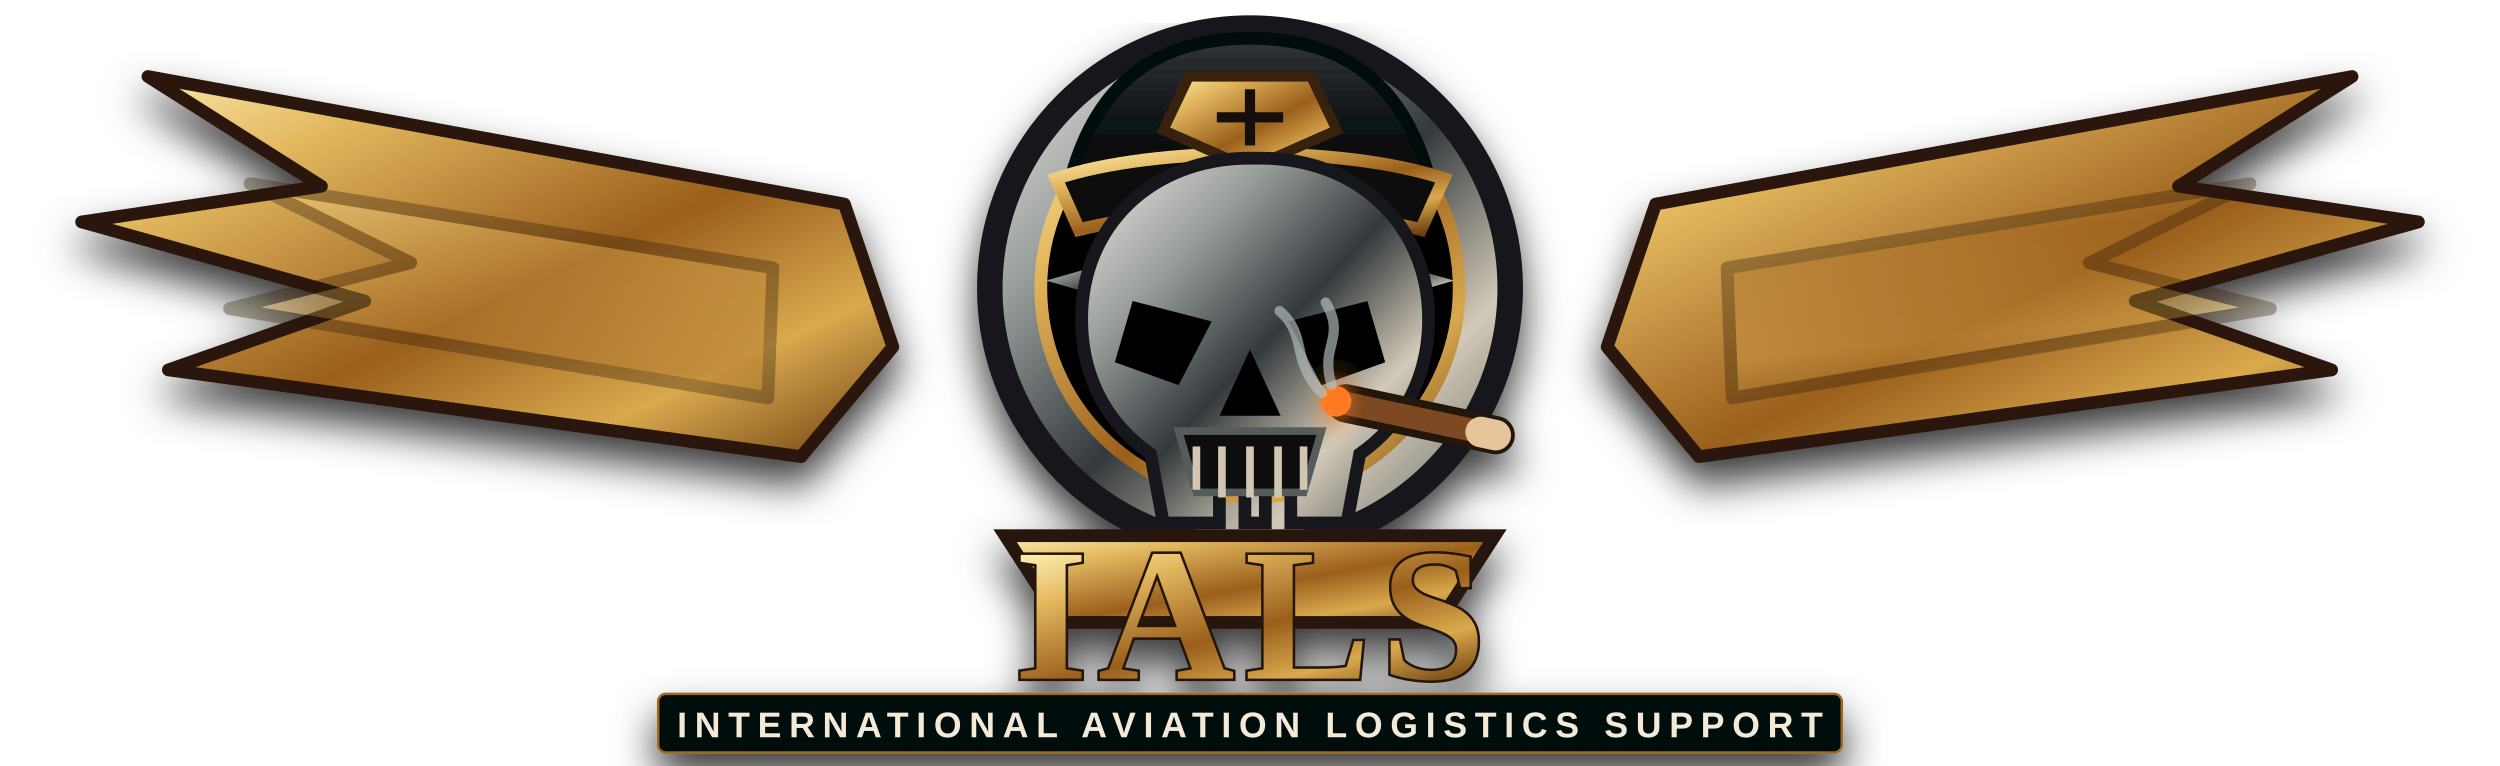
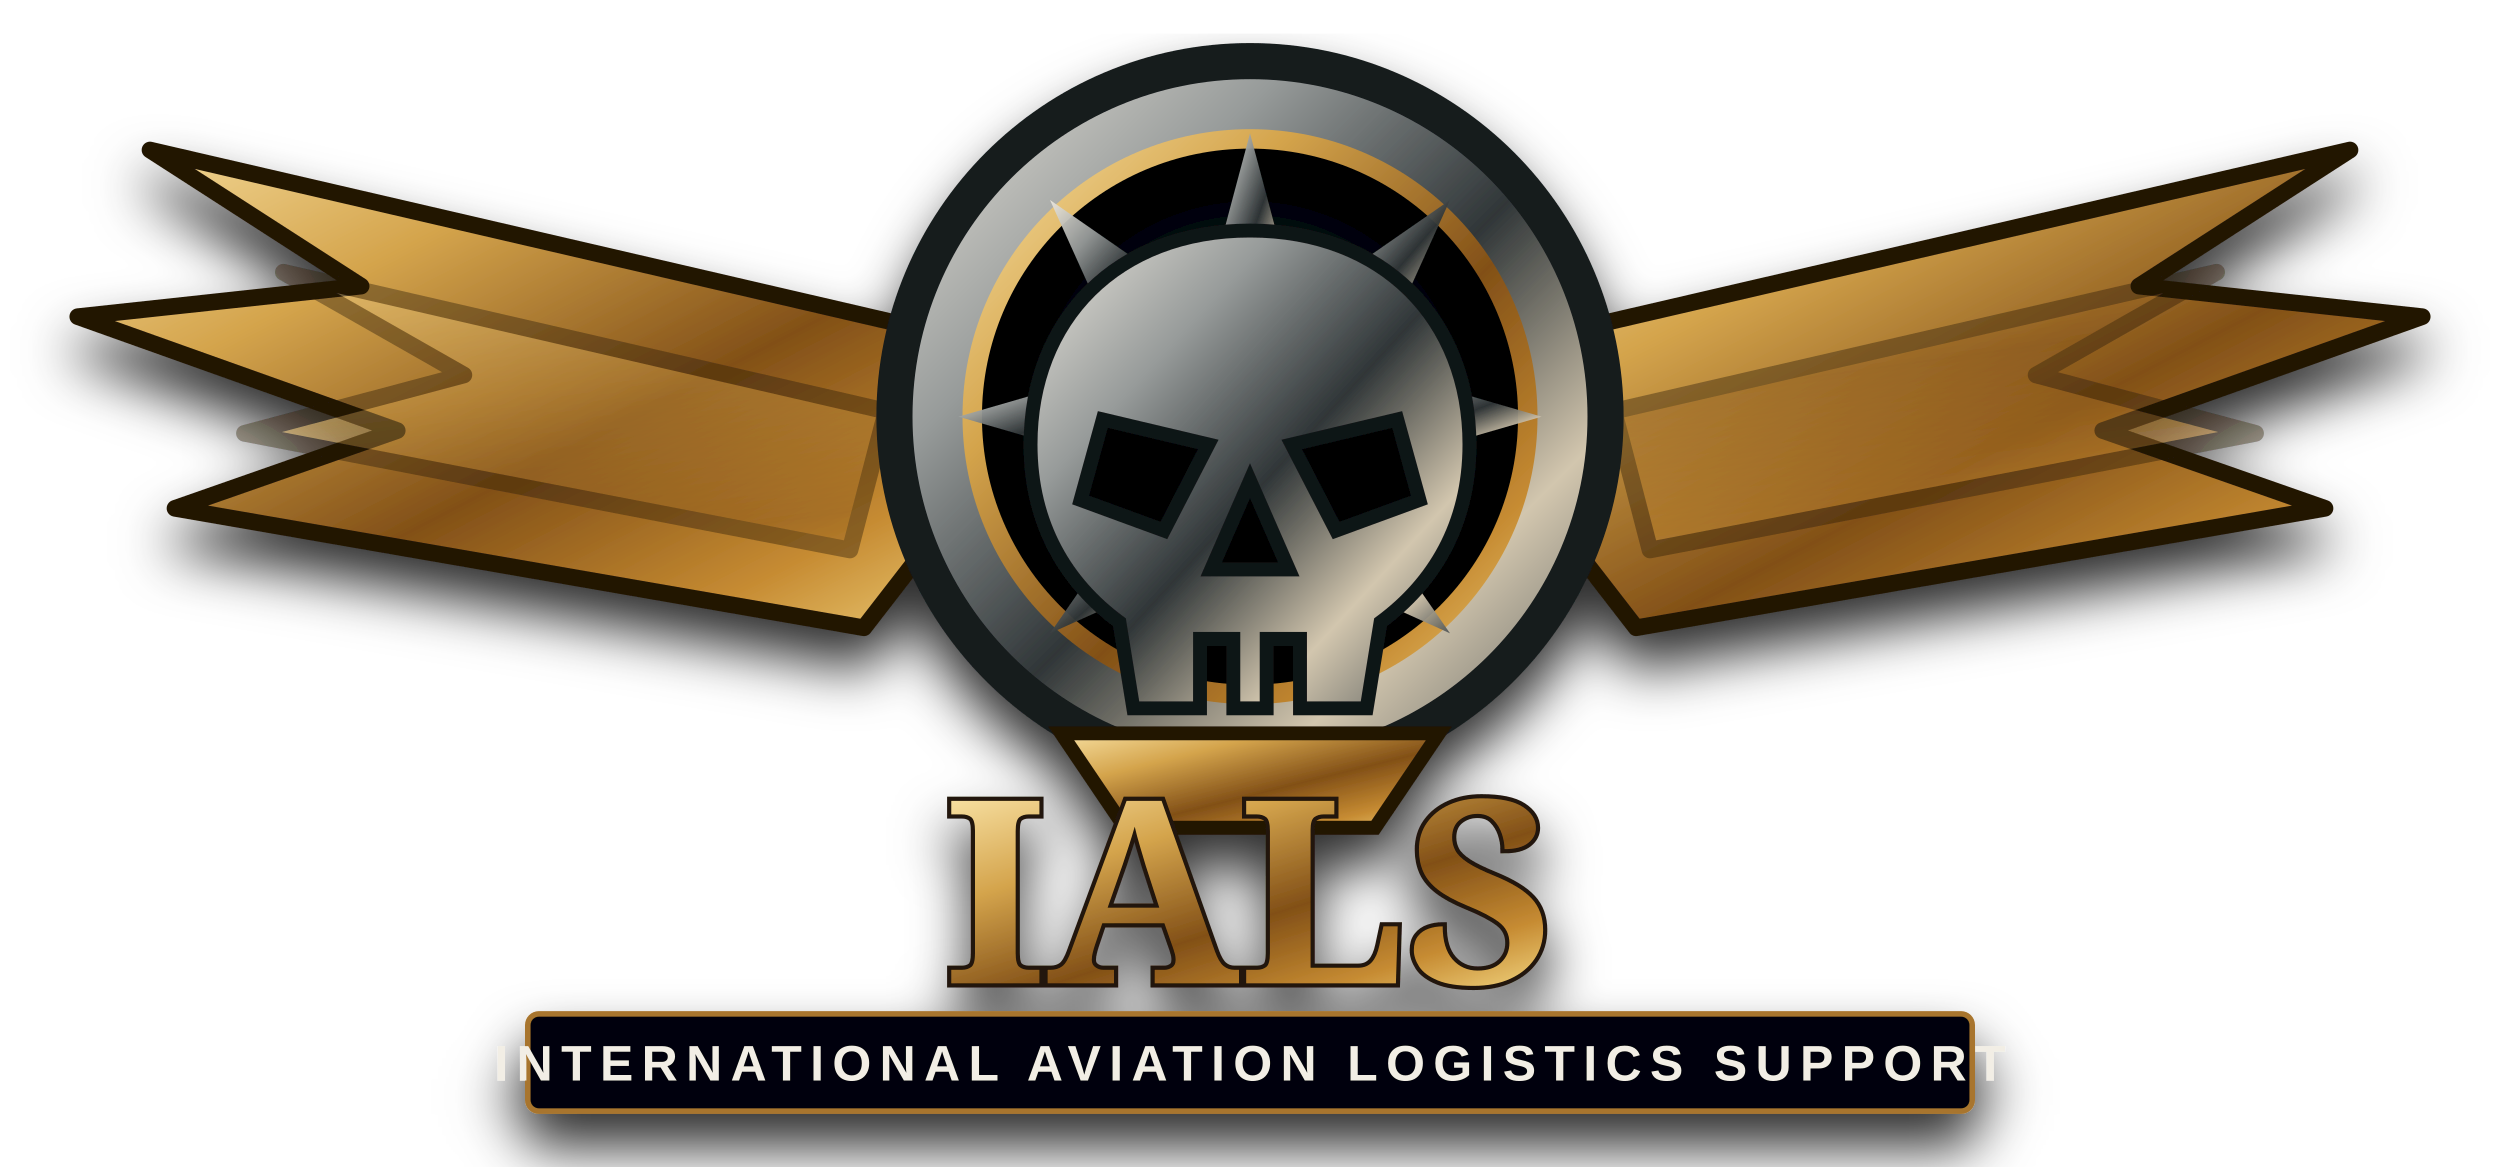
- <svg xmlns="http://www.w3.org/2000/svg" viewBox="0 0 980 300" role="img" aria-labelledby="title desc" preserveAspectRatio="xMidYMid meet">
+ <svg xmlns="http://www.w3.org/2000/svg" viewBox="0 0 900 420" role="img" aria-labelledby="title desc" preserveAspectRatio="xMidYMid meet">
  <defs>
    <linearGradient id="gold" x1="0" y1="0" x2="1" y2="1">
-       <stop stop-color="#fff0b5" />
-       <stop offset=".22" stop-color="#e3b85f" />
-       <stop offset=".55" stop-color="#9a5f1c" />
-       <stop offset=".78" stop-color="#d9a94e" />
-       <stop offset="1" stop-color="#6b3d0f" />
+       <stop stop-color="#f7dfa0" />
+       <stop offset=".28" stop-color="#d4a44c" />
+       <stop offset=".58" stop-color="#825017" />
+       <stop offset=".82" stop-color="#c68b32" />
+       <stop offset="1" stop-color="#efd07b" />
    </linearGradient>
    <linearGradient id="steel" x1="0" y1="0" x2="1" y2="1">
-       <stop stop-color="#f0eee7" />
-       <stop offset=".28" stop-color="#969b9a" />
-       <stop offset=".52" stop-color="#33393c" />
-       <stop offset=".75" stop-color="#d3cab8" />
-       <stop offset="1" stop-color="#4a5052" />
+       <stop stop-color="#ece8df" />
+       <stop offset=".28" stop-color="#979b9a" />
+       <stop offset=".53" stop-color="#303638" />
+       <stop offset=".76" stop-color="#d2c6ae" />
+       <stop offset="1" stop-color="#4b5153" />
    </linearGradient>
-     <linearGradient id="hat" x1="0" y1="0" x2="0" y2="1">
-       <stop stop-color="#313537" />
-       <stop offset=".5" stop-color="#111517" />
-       <stop offset="1" stop-color="#020405" />
-     </linearGradient>
-     <radialGradient id="turbine">
-       <stop stop-color="#141a1e" />
-       <stop offset=".5" stop-color="#030608" />
+     <radialGradient id="dark">
+       <stop stop-color="#1a2227" />
+       <stop offset=".62" stop-color="#05090b" />
      <stop offset="1" stop-color="#000" />
    </radialGradient>
-     <filter id="shadow" x="-30%" y="-30%" width="160%" height="180%">
-       <feDropShadow dx="0" dy="9" stdDeviation="8" flood-color="#000" flood-opacity=".78" />
-     </filter>
-     <filter id="glow" x="-60%" y="-60%" width="220%" height="220%">
-       <feGaussianBlur stdDeviation="5" result="b" />
-       <feMerge>
-         <feMergeNode in="b" />
-         <feMergeNode in="SourceGraphic" />
-       </feMerge>
+     <filter id="shadow" x="-30%" y="-30%" width="160%" height="170%">
+       <feDropShadow dx="0" dy="12" stdDeviation="10" flood-color="#000" flood-opacity=".82" />
    </filter>
  </defs>
  <g filter="url(#shadow)">
-     <g fill="url(#gold)" stroke="#2b1908" stroke-width="5" stroke-linejoin="round">
-       <path d="M331 80 58 30l68 43-94 14 111 31-77 27 248 34 36-43z" />
-       <path d="m649 80 273-50-68 43 94 14-111 31 77 27-248 34-36-43z" />
-       <path opacity=".34" d="M303 105 98 72l63 31-71 18 211 35zM677 105l205-33-63 31 71 18-211 35z" />
+     <g fill="url(#gold)" stroke="#211506" stroke-width="6" stroke-linejoin="round">
+       <path d="M330 118 54 54l76 49-102 11 115 41-80 28 248 43 48-62z" />
+       <path d="m570 118 276-64-76 49 102 11-115 41 80 28-248 43-48-62z" />
+       <path opacity=".38" d="M319 148 102 98l65 37-79 21 218 42zM581 148l217-50-65 37 79 21-218 42z" />
    </g>
-     <circle cx="490" cy="113" r="102" fill="url(#steel)" stroke="#14191b" stroke-width="10" />
-     <circle cx="490" cy="113" r="82" fill="url(#turbine)" stroke="url(#gold)" stroke-width="5" />
-     <g fill="url(#steel)" opacity=".9">
-       <path d="m490 35 9 34-9 18-9-18z" />
-       <path d="m545 52-15 32-20 8 7-21z" />
-       <path d="m570 110-35 10-19-10 19-10z" />
-       <path d="m545 167-32-15-8-20 21 8z" />
-       <path d="m490 190-9-34 9-18 9 18z" />
-       <path d="m435 167 32-15 8-20-21 8z" />
-       <path d="m410 110 35 10 19-10-19-10z" />
-       <path d="m435 52 15 32 20 8-7-21z" />
+     <circle cx="450" cy="150" r="128" fill="url(#steel)" stroke="#151a1c" stroke-width="13" />
+     <circle cx="450" cy="150" r="100" fill="url(#dark)" stroke="url(#gold)" stroke-width="7" />
+     <g fill="url(#steel)" opacity=".94">
+       <path d="m450 48 12 45-12 24-12-24z" />
+       <path d="m522 72-19 42-27 11 10-28z" />
+       <path d="m555 150-45 13-24-13 24-13z" />
+       <path d="m522 228-42-19-11-27 28 10z" />
+       <path d="m450 252-12-45 12-24 12 24z" />
+       <path d="m378 228 42-19 11-27-28 10z" />
+       <path d="m345 150 45 13 24-13-24-13z" />
+       <path d="m378 72 19 42 27 11-10-28z" />
    </g>
-     <g>
-       <path d="M420 69c10-36 33-54 70-54s60 18 70 54l-24 8c-15-12-30-18-46-18s-31 6-46 18z" fill="url(#hat)" stroke="#060708" stroke-width="5" />
-       <path d="M414 70c39-13 113-13 152 0l-9 20c-42-10-92-10-134 0z" fill="#080b0d" stroke="url(#gold)" stroke-width="5" />
-       <path d="M466 30h48l10 21-34 15-34-15z" fill="url(#gold)" stroke="#37200a" stroke-width="4" />
-       <path d="M490 35v22m-13-11h26" stroke="#15100a" stroke-width="4" />
-       <path d="M490 62c-39 0-66 27-66 63 0 23 10 41 27 53l5 27h22v-22h10v22h8v-22h10v22h22l5-27c17-12 27-30 27-53 0-36-27-63-66-63z" fill="url(#steel)" stroke="#15191b" stroke-width="5" />
-       <path d="m444 118 31 8-13 25-25-9zM536 118l-31 8 13 25 25-9zM490 137l-12 26h24z" fill="#020405" />
-       <path d="M462 169h56l-7 24h-42z" fill="#080a0b" stroke="#555b5c" stroke-width="3" />
-       <path d="M469 175v17m10-17v20m11-20v20m11-20v20m10-20v17" stroke="#d0c6b1" stroke-width="3" />
-       <g transform="translate(523 151) rotate(12)">
-         <rect x="0" y="0" width="72" height="12" rx="6" fill="#7b4820" stroke="#211309" stroke-width="3" />
-         <rect x="54" y="0" width="18" height="12" rx="6" fill="#e6c59a" />
-         <circle cx="2" cy="6" r="6" fill="#ff7a20" filter="url(#glow)" />
-         <path d="M-4 4c-15-10-10-21-23-28M-1 0c-8-14 2-19-9-31" fill="none" stroke="#b9c0c1" stroke-width="4" stroke-linecap="round" opacity=".65" />
-       </g>
+     <g fill="url(#steel)" stroke="#111517" stroke-width="5">
+       <path d="M450 83c-48 0-79 32-79 77 0 29 13 50 32 64l5 31h24v-25h12v25h12v-25h12v25h24l5-31c19-14 32-35 32-64 0-45-31-77-79-77z" />
+       <path fill="#020405" d="m397 151 38 9-16 31-30-11z" />
+       <path fill="#020405" d="m503 151-38 9 16 31 30-11z" />
+       <path fill="#020405" d="m450 173-14 32h28z" />
    </g>
-     <path d="M394 210h192l-22 34H416z" fill="url(#gold)" stroke="#251608" stroke-width="5" />
-     <text x="490" y="266" text-anchor="middle" fill="url(#gold)" stroke="#241607" stroke-width="2" paint-order="stroke" font-family="Georgia,Times New Roman,serif" font-size="74" font-weight="900" letter-spacing="4">IALS</text>
-     <rect x="258" y="272" width="464" height="23" rx="3" fill="#05090b" stroke="#9c6b27" />
-     <text x="490" y="289" text-anchor="middle" fill="#f3ead8" font-family="Arial,Helvetica,sans-serif" font-size="14" font-weight="700" letter-spacing="3">INTERNATIONAL AVIATION LOGISTICS SUPPORT</text>
+     <path d="M382 264h136l-23 34h-90z" fill="url(#gold)" stroke="#211506" stroke-width="5" />
+     <text x="450" y="354" text-anchor="middle" fill="url(#gold)" stroke="#201407" stroke-width="3" paint-order="stroke" font-family="Georgia,serif" font-size="92" font-weight="900">IALS</text>
+     <rect x="190" y="365" width="520" height="35" rx="4" fill="#020507" stroke="#a8752d" stroke-width="2" />
+     <text x="450" y="389" text-anchor="middle" fill="#f2eee5" font-family="Arial,sans-serif" font-size="18" font-weight="700" letter-spacing="3">INTERNATIONAL AVIATION LOGISTICS SUPPORT</text>
  </g>
</svg>
